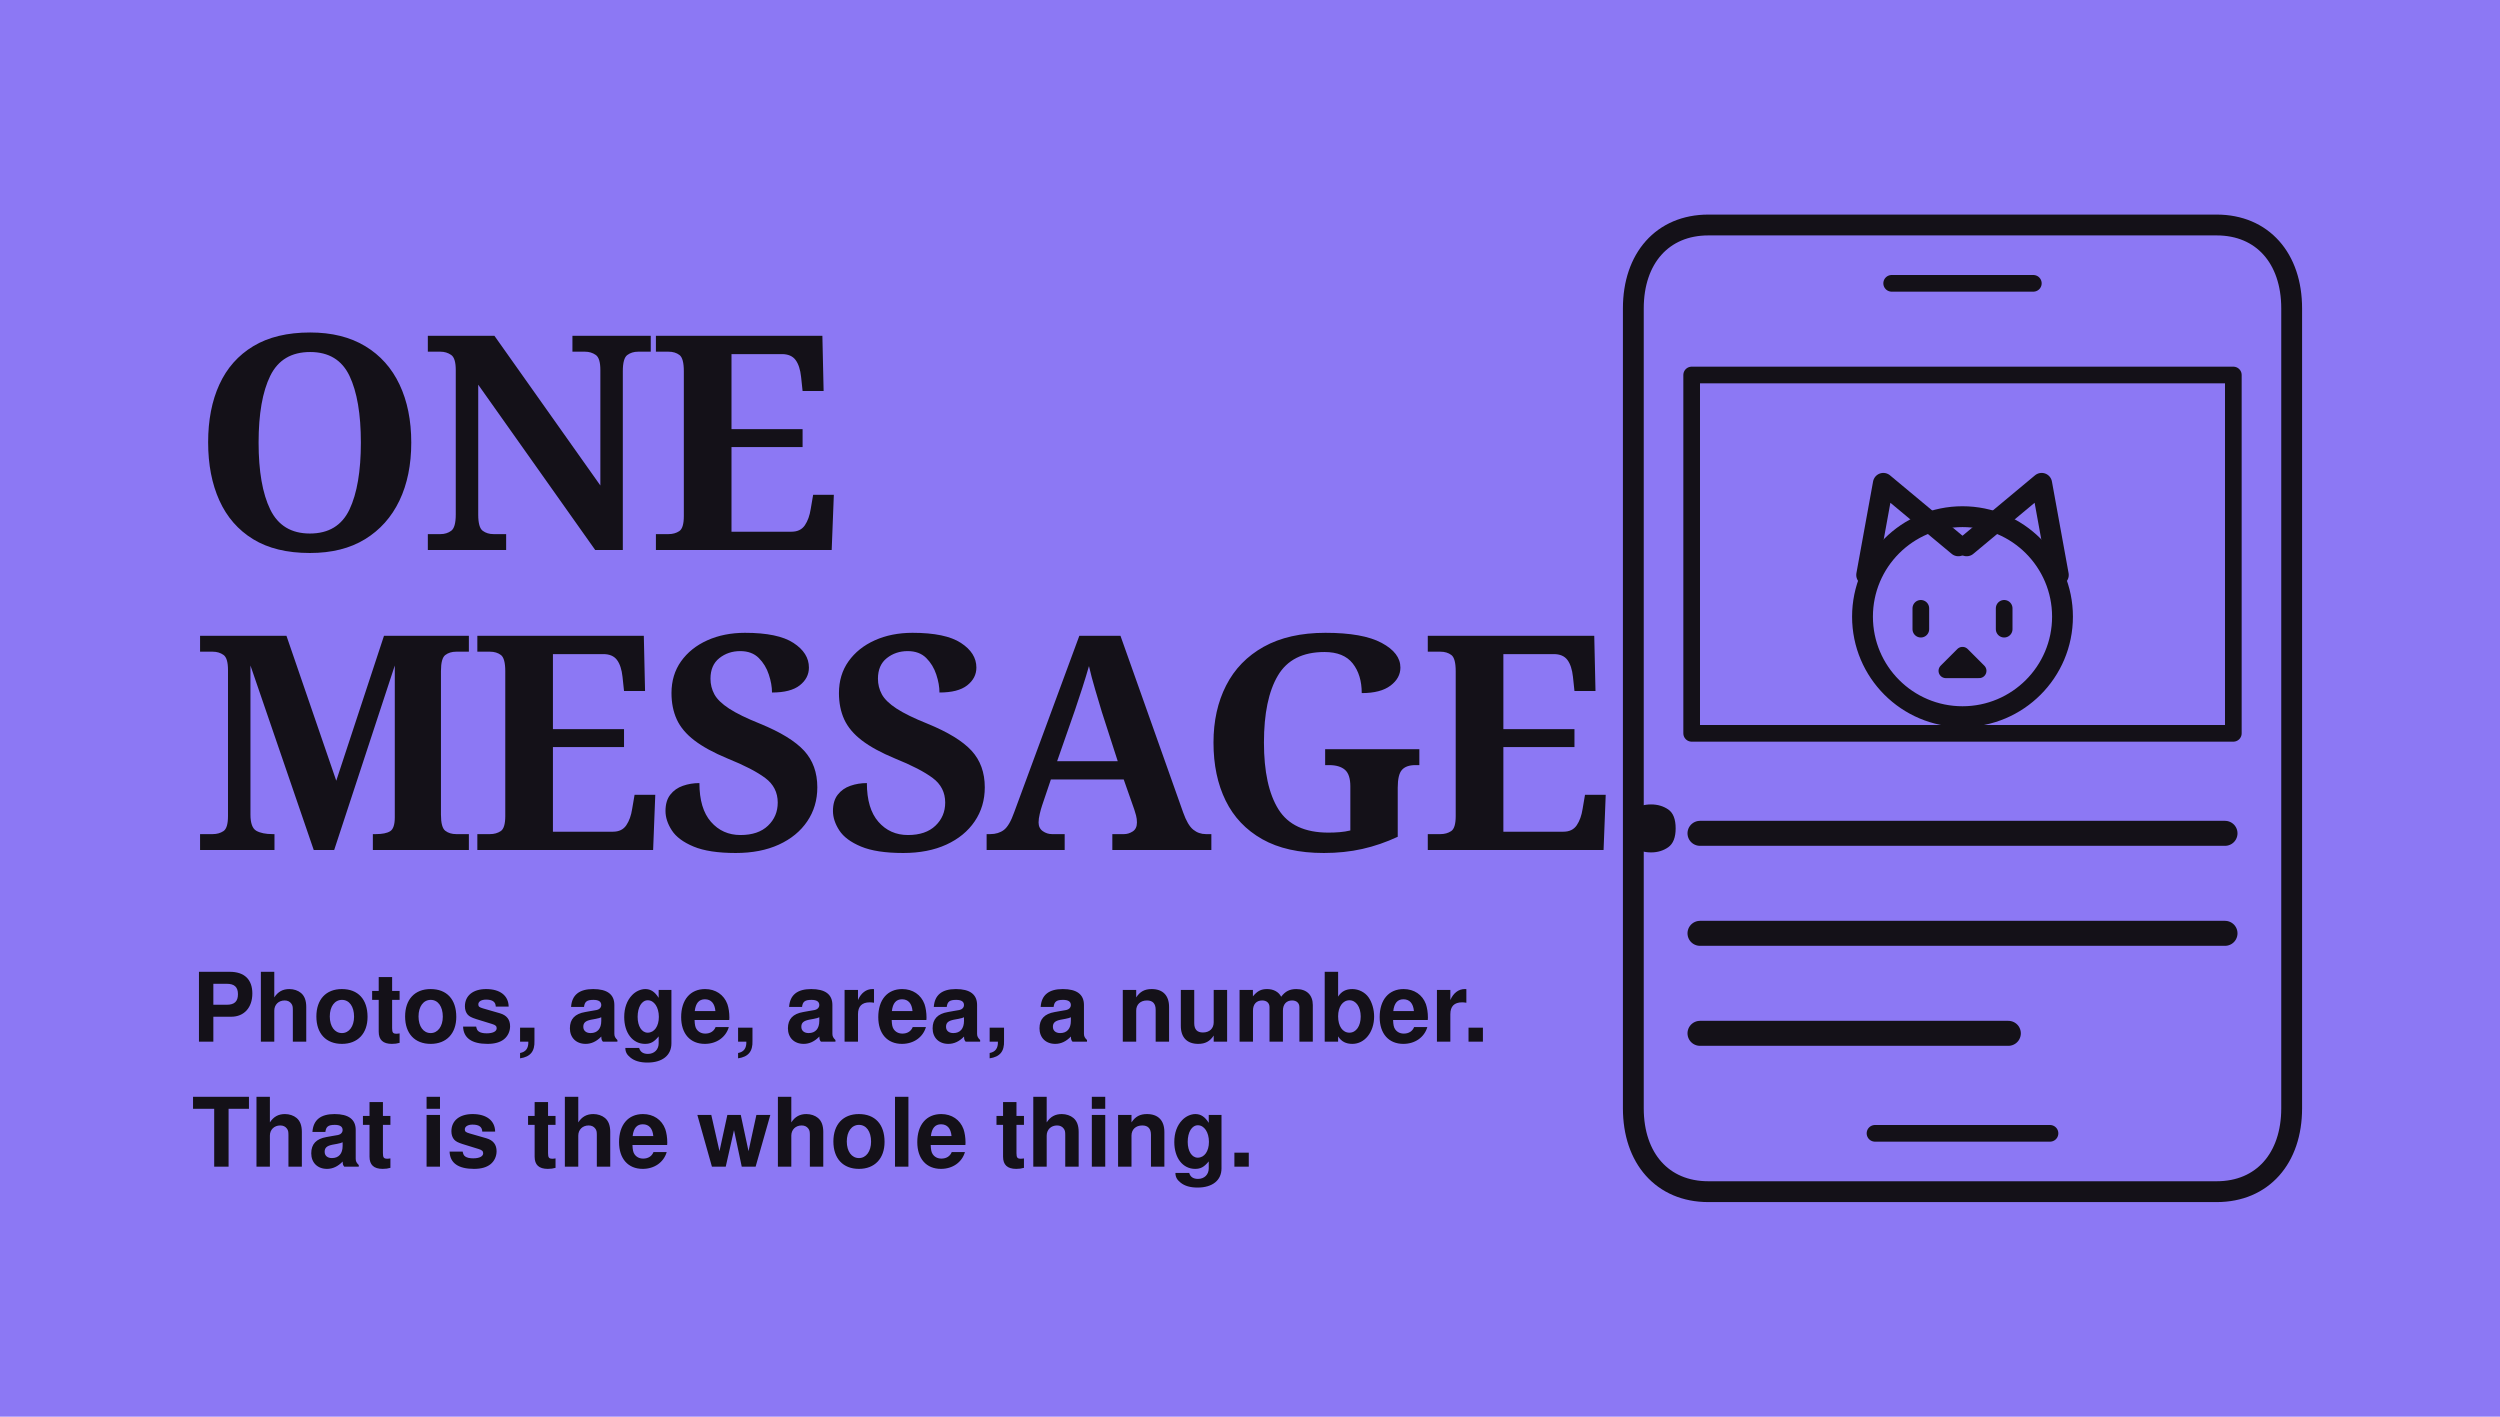
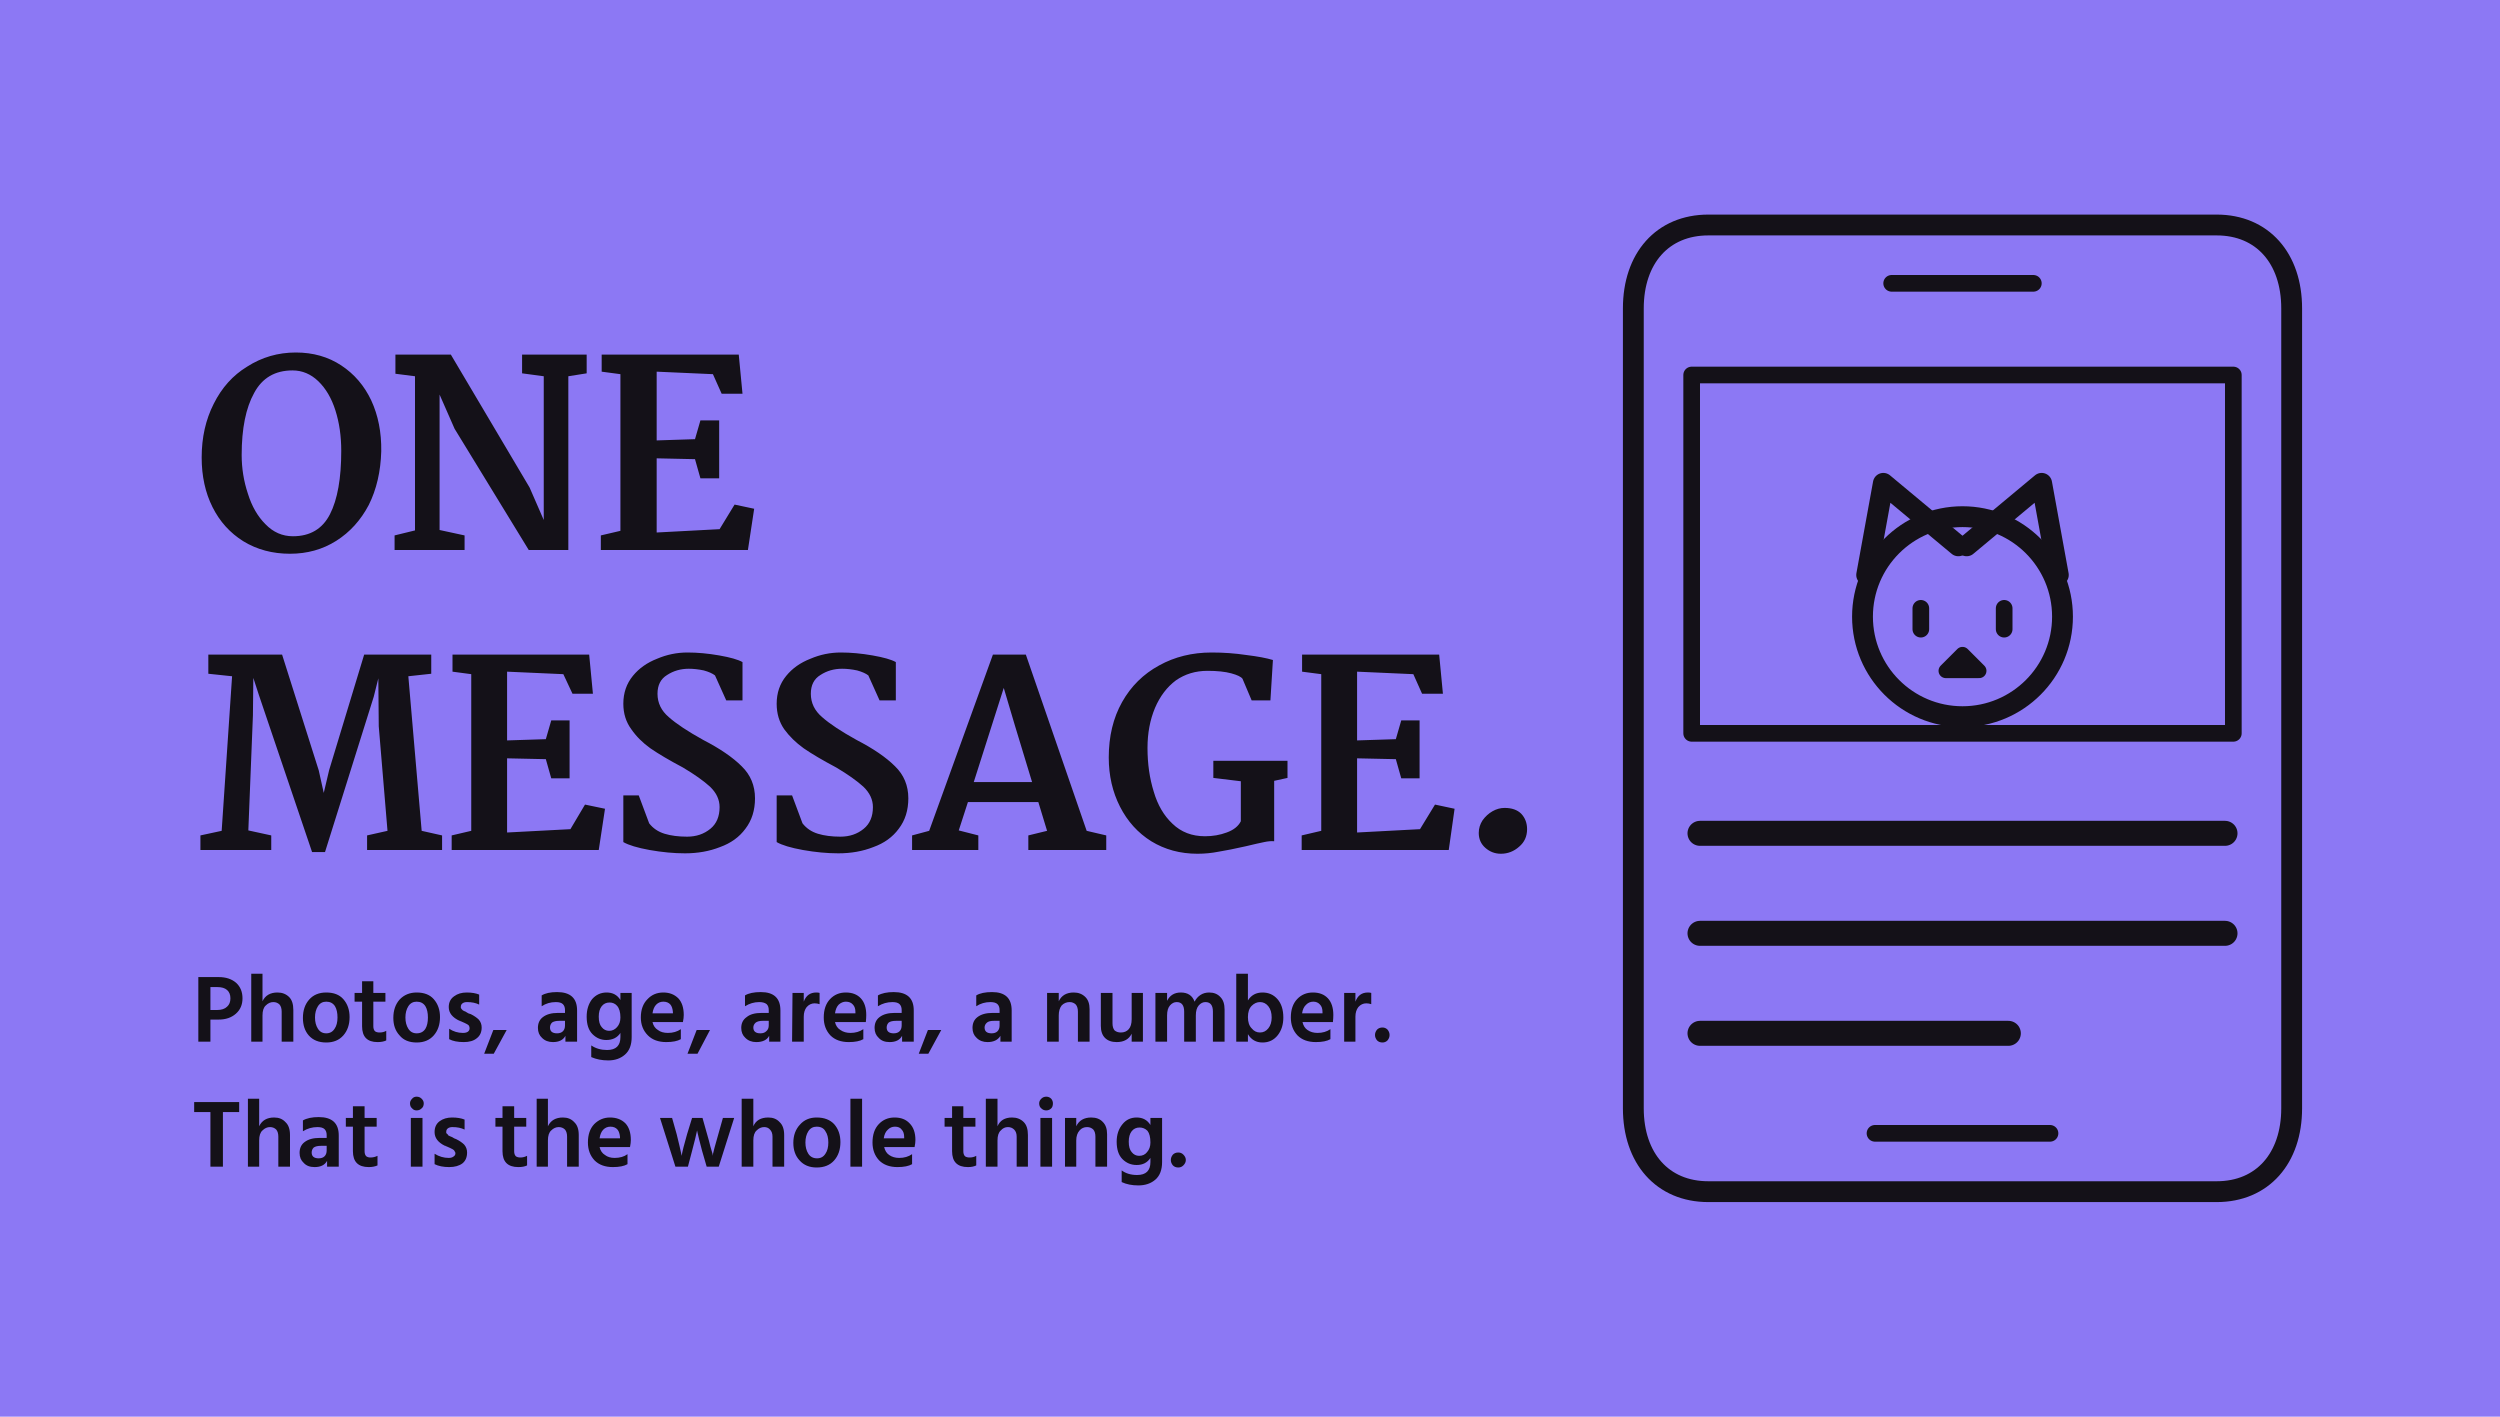
<svg xmlns="http://www.w3.org/2000/svg" viewBox="0 0 600 340" width="600" height="340" role="img" aria-label="A phone holding a message: a photo of a cat with a few lines of writing under it. The words: one message.">
  <rect width="600" height="340" fill="#8c78f4" />
  <g fill="none" stroke="#141118" stroke-width="5" stroke-linecap="round" stroke-linejoin="round">
    <g transform="translate(392,54)">
      <path d="M18 0h122c11 0 18 8 18 20v192c0 12-7 20-18 20H18C7 232 0 224 0 212V20C0 8 7 0 18 0z" />
      <path d="M62 14h34" stroke-width="4" />
      <path d="M58 218h42" stroke-width="4" />
      <path d="M14 36h130v86H14z" stroke-width="4" />
      <path d="M56 84l4-22 18 15" />
      <path d="M102 84l-4-22-18 15" />
      <circle cx="79" cy="94" r="24" />
      <path d="M69 92v5M89 92v5" stroke-width="4" />
      <path d="M79 103l-4 4h8z" stroke-width="3.5" />
      <path d="M16 146h126" stroke-width="6" />
      <path d="M16 170h126" stroke-width="6" />
      <path d="M16 194h74" stroke-width="6" />
    </g>
  </g>
-   <text x="46" y="132" font-family="Martel, Georgia, serif" font-weight="800" font-size="72" letter-spacing="-2" fill="#141118">ONE</text>
-   <text x="46" y="204" font-family="Martel, Georgia, serif" font-weight="800" font-size="72" letter-spacing="-2" fill="#141118">MESSAGE.</text>
-   <text x="46" y="250" font-family="Hind, Helvetica, Arial, sans-serif" font-weight="600" font-size="23" fill="#141118">Photos, age, area, a number.</text>
-   <text x="46" y="280" font-family="Hind, Helvetica, Arial, sans-serif" font-weight="600" font-size="23" fill="#141118">That is the whole thing.</text>
+   <path fill="#141118" d="M91.5 108.3Q91.3 115.6 88.5 121.2Q85.6 126.7 80.7 129.8Q75.8 132.9 69.6 132.9Q63.3 132.9 58.4 129.9Q53.6 126.9 51 121.7Q48.4 116.5 48.4 109.8Q48.4 102.6 51.3 96.9Q54.2 91.1 59.3 88Q64.6 84.6 71 84.6Q77.2 84.6 81.9 87.7Q86.6 90.8 89.1 96.1Q91.6 101.5 91.5 108.3ZM58 109.2Q58 114 59.5 118.5Q60.9 123 63.7 125.8Q66.5 128.7 70.3 128.7Q76.5 128.7 79.2 123.4Q81.9 118.1 81.9 108.2Q81.9 102.9 80.5 98.5Q79.1 94.1 76.4 91.5Q73.7 88.9 70.2 88.9Q63.9 88.9 61 94.3Q58 99.7 58 109.2Z M140.8 89.6 136.4 90.3V132H126.9L109.1 102.9L105.5 94.7L105.5 127.2L111.5 128.5V132H94.7V128.5L99.6 127.3V90.3L94.9 89.7V85.1H108.2L127.1 117L130.5 124.8V90.3L125.3 89.6V85.1H140.8Z M148.9 127.4V89.8L144.4 89.2V85.1H177.3L178.2 94.5H173.2L171.1 89.8L157.6 89.2V105.7L166.8 105.4L168.1 100.9H172.6V114.8H168.1L166.8 110.2L157.6 110V127.8L172.7 127L176.3 121.1L181 122.1L179.5 132H144.2V128.5Z" />
+   <path fill="#141118" d="M53.2 199.4 55.7 162.3 50 161.7V157.1H67.7L76.5 184.9L77.7 190.3L79 184.8L87.4 157.1H103.5V161.7L98 162.3L101.2 199.4L106.1 200.5V204H88.1V200.5L93 199.4L90.9 174.3L90.8 162.8L89.7 167.2L78 204.5H74.9L64.4 173.5L62.1 166.7L60.8 162.7L60.7 171.7L59.6 199.3L65.1 200.5V204H48.1V200.5Z M113.1 199.4V161.8L108.6 161.2V157.1H141.4L142.3 166.5H137.4L135.2 161.8L121.7 161.2V177.7L131 177.4L132.3 172.9H136.7V186.8H132.3L131 182.2L121.7 182V199.8L136.9 199L140.4 193.1L145.2 194.1L143.7 204H108.4V200.5Z M149.6 202.1V190.9H153.3L155.8 197.6Q157.2 199.4 159.5 200.1Q161.8 200.8 164.9 200.8Q168.2 200.8 170.5 198.9Q172.7 197.1 172.7 193.7Q172.7 191 170.4 188.8Q168.1 186.7 163.9 184.2Q159 181.6 156.1 179.6Q153.3 177.6 151.5 175Q149.6 172.4 149.6 168.9Q149.6 165 151.9 162.2Q154.1 159.5 157.7 158.1Q161.2 156.6 165 156.6Q168.6 156.6 172.6 157.3Q176.6 158 178.2 158.9V168.1H174.3L171.6 162.1Q170.7 161.4 168.9 160.9Q167 160.5 165.3 160.5Q162.4 160.5 160.1 162Q157.8 163.4 157.8 166.5Q157.8 169.8 160.5 172.1Q163.2 174.5 168.8 177.6Q174.8 180.7 178 183.9Q181.2 187 181.2 191.6Q181.2 195.9 178.9 198.9Q176.7 201.9 172.8 203.3Q169 204.8 164.4 204.8Q160.4 204.8 155.9 204Q151.5 203.2 149.6 202.1Z M186.4 202.1V190.9H190.1L192.6 197.6Q194 199.4 196.3 200.1Q198.6 200.8 201.7 200.8Q205 200.8 207.3 198.9Q209.5 197.1 209.5 193.7Q209.5 191 207.2 188.8Q204.9 186.7 200.7 184.2Q195.8 181.6 192.9 179.6Q190.1 177.6 188.2 175Q186.4 172.4 186.4 168.9Q186.4 165 188.7 162.2Q190.9 159.5 194.5 158.1Q198 156.6 201.8 156.6Q205.4 156.6 209.4 157.3Q213.4 158 215 158.9V168.1H211.1L208.4 162.1Q207.5 161.4 205.7 160.9Q203.8 160.5 202.1 160.5Q199.2 160.5 196.9 162Q194.6 163.4 194.6 166.5Q194.6 169.8 197.3 172.1Q200 174.5 205.6 177.6Q211.6 180.7 214.8 183.9Q218 187 218 191.6Q218 195.9 215.7 198.9Q213.5 201.9 209.6 203.3Q205.8 204.8 201.2 204.8Q197.2 204.8 192.7 204Q188.3 203.2 186.4 202.1Z M223 199.4 238.3 157.1H246.2L260.8 199.4L265.5 200.5V204H246.8V200.5L251.3 199.4L249.2 192.5H232.3L230.1 199.3L234.8 200.5V204H218.9V200.5ZM243.6 174.2 240.9 165.1 233.7 187.7H247.7Z M305.5 158.4 304.9 168.1H300.4L298.2 162.9Q297.7 162.2 295.5 161.6Q293.3 161 289.8 161Q285.5 161 282.2 163.3Q279 165.7 277.2 169.9Q275.4 174.2 275.4 179.5Q275.4 185.2 276.9 190Q278.3 194.8 281.4 197.7Q284.5 200.7 289.2 200.7Q292 200.7 294.4 199.8Q296.9 198.9 297.8 197.1V187.5L291.2 186.7V182.6H309V186.7L305.8 187.4V201.9Q304.8 201.8 303.4 202.1Q301.9 202.4 299 203.1Q295 204 292.5 204.4Q290 204.9 287.4 204.9Q281.2 204.9 276.3 201.9Q271.5 198.9 268.8 193.6Q266.1 188.3 266.1 181.8Q266.1 174.2 269.3 168.5Q272.5 162.8 278.2 159.7Q283.8 156.6 290.8 156.6Q295.1 156.6 299.1 157.2Q303.2 157.7 305.5 158.4Z M317.1 199.4V161.8L312.5 161.2V157.1H345.4L346.3 166.5H341.3L339.2 161.8L325.7 161.2V177.7L335 177.4L336.3 172.9H340.7V186.8H336.3L335 182.2L325.7 182V199.8L340.8 199L344.4 193.1L349.1 194.1L347.7 204H312.4V200.5Z M366.5 199Q366.5 201.6 364.6 203.2Q362.7 204.9 360.2 204.9Q358.1 204.9 356.5 203.5Q354.9 202.1 354.9 199.9Q354.9 198.3 355.8 196.9Q356.8 195.5 358.2 194.7Q359.6 193.9 361.1 193.9Q363.7 193.9 365.1 195.3Q366.5 196.8 366.5 199Z" />
+   <path fill="#141118" d="M50.5 242.4H52.1Q53.7 242.4 54.5 241.6Q55.3 240.9 55.3 239.6Q55.3 238.3 54.5 237.6Q53.7 236.9 52.2 236.9H50.5ZM47.6 234.5H52.5Q55.1 234.5 56.7 235.9Q58.2 237.3 58.2 239.6Q58.2 241.9 56.6 243.3Q55 244.7 52.5 244.7H50.5V250H47.6Z M63 233.7V240.3Q64 238.2 66.6 238.2Q68.3 238.2 69.4 239.3Q70.4 240.3 70.4 242.4V250H67.6V242.8Q67.6 241.7 67.1 241.1Q66.5 240.5 65.6 240.5Q64.6 240.5 63.8 241.3Q63 242 63 243.7V250H60.3V233.7Z M78.3 250.2Q75.6 250.2 74.1 248.5Q72.7 246.9 72.7 244.3Q72.7 241.6 74.2 239.9Q75.7 238.2 78.3 238.2Q81 238.2 82.4 239.8Q83.9 241.5 83.9 244.1Q83.9 246.8 82.4 248.5Q80.9 250.2 78.3 250.2ZM78.3 240.4Q77 240.4 76.3 241.5Q75.6 242.6 75.6 244.2Q75.6 245.8 76.3 246.9Q77 248 78.3 248Q79.6 248 80.3 246.9Q81 245.9 81 244.2Q81 242.5 80.4 241.5Q79.7 240.4 78.3 240.4Z M89.6 240.4V246.3Q89.6 247.1 90 247.5Q90.4 247.8 91.1 247.8Q92 247.8 92.7 247.4V249.7Q91.9 250.1 90.6 250.1Q86.9 250.1 86.9 246.3V240.4H85.1V238.3H86.9V235.5H89.6V238.3H92.5V240.4Z M100 250.2Q97.3 250.2 95.9 248.5Q94.4 246.9 94.4 244.3Q94.4 241.6 95.9 239.9Q97.5 238.2 100 238.2Q102.7 238.2 104.1 239.8Q105.6 241.5 105.6 244.1Q105.6 246.8 104.1 248.5Q102.6 250.2 100 250.2ZM100 240.4Q98.7 240.4 98 241.5Q97.3 242.6 97.3 244.2Q97.3 245.8 98 246.9Q98.7 248 100 248Q101.4 248 102.1 246.9Q102.7 245.9 102.7 244.2Q102.7 242.5 102.1 241.5Q101.4 240.4 100 240.4Z M115 238.7V241.1Q113.8 240.5 112.1 240.5Q111.4 240.5 111 240.8Q110.6 241.1 110.6 241.6Q110.6 241.7 110.6 241.9Q110.7 242.1 110.8 242.2Q111 242.4 111.1 242.5Q111.3 242.6 111.5 242.7Q111.8 242.8 111.9 242.9Q112.1 243 112.4 243.2Q112.8 243.3 113 243.4Q114.2 244 114.9 244.7Q115.6 245.5 115.6 246.6Q115.6 248.3 114.4 249.2Q113.3 250.1 111.3 250.1Q109.1 250.1 107.8 249.4V246.9Q109.3 247.9 111.1 247.9Q111.9 247.9 112.3 247.6Q112.7 247.3 112.7 246.8Q112.7 246.5 112.6 246.3Q112.5 246 112.1 245.8Q111.7 245.6 111.5 245.5Q111.3 245.4 110.6 245.1Q110.5 245.1 110.5 245.1Q110.5 245 110.4 245Q110.3 245 110.3 245Q107.7 243.8 107.7 241.7Q107.7 240 109 239.1Q110.2 238.2 112 238.2Q113.8 238.2 115 238.7Z M116.2 252.9 118.4 247.2H121.6L118.5 252.9Z M135.6 245H134.2Q133.1 245 132.5 245.4Q132 245.9 132 246.6Q132 248 133.7 248Q134.6 248 135.1 247.5Q135.6 247 135.6 246.1ZM130 241.5V238.9Q131.3 238.1 133.7 238.1Q138.5 238.1 138.5 242.5V250H135.7V248.6Q134.9 250.1 132.7 250.1Q131.1 250.1 130.1 249.1Q129.1 248.2 129.1 246.7Q129.1 245 130.3 244.1Q131.6 243.1 133.9 243.1H135.6V242.4Q135.6 241.5 135.1 241Q134.6 240.5 133.4 240.5Q131.5 240.5 130 241.5Z M146.2 247.4Q147.3 247.4 148.1 246.5Q148.9 245.6 148.9 244.2Q148.9 242.3 148.1 241.4Q147.4 240.6 146.3 240.6Q145.1 240.6 144.4 241.5Q143.7 242.4 143.7 244Q143.7 245.7 144.4 246.5Q145.1 247.4 146.2 247.4ZM148.9 238.3H151.6V248.9Q151.6 251.7 150 253.1Q148.4 254.5 146 254.5Q143.7 254.5 141.9 253.7V250.9Q143.5 252 145.7 252Q148.9 252 148.9 248.9V247.9Q147.8 249.6 145.5 249.6Q143.6 249.6 142.2 248.2Q140.8 246.8 140.8 244Q140.8 241.5 142.1 239.8Q143.5 238.2 145.6 238.2Q147.8 238.2 148.9 240Z M161.5 243.2V242.9Q161.4 241.7 160.9 241.1Q160.3 240.4 159.2 240.4Q158.2 240.4 157.5 241.1Q156.8 241.8 156.6 243.2ZM163.4 247V249.4Q162.2 250.1 159.9 250.1Q157.1 250.1 155.5 248.5Q153.8 246.8 153.8 244.2Q153.8 241.4 155.4 239.8Q156.9 238.2 159.2 238.2Q161.4 238.2 162.8 239.6Q164.1 241 164.1 243.6Q164.1 244.3 163.9 245.3H156.6Q156.9 246.6 157.9 247.2Q158.8 247.9 160.3 247.9Q162.1 247.9 163.4 247Z M165 252.9 167.2 247.2H170.4L167.4 252.9Z M184.5 245H183Q182 245 181.4 245.4Q180.8 245.9 180.8 246.6Q180.8 248 182.5 248Q183.4 248 183.9 247.5Q184.5 247 184.5 246.1ZM178.8 241.5V238.9Q180.1 238.1 182.6 238.1Q187.3 238.1 187.3 242.5V250H184.6V248.6Q183.8 250.1 181.5 250.1Q179.9 250.1 178.9 249.1Q177.9 248.2 177.9 246.7Q177.9 245 179.2 244.1Q180.4 243.1 182.8 243.1H184.5V242.4Q184.5 241.5 184 241Q183.4 240.5 182.2 240.5Q180.4 240.5 178.8 241.5Z M192.9 238.3V240.4Q193.7 238.2 195.9 238.2Q196.4 238.2 196.7 238.3V241Q196.1 240.8 195.5 240.8Q194.4 240.8 193.6 241.7Q192.9 242.6 192.9 244V250H190.1L190.2 238.3Z M205.3 243.2V242.9Q205.3 241.7 204.7 241.1Q204.1 240.4 203 240.4Q202.1 240.4 201.3 241.1Q200.6 241.8 200.4 243.2ZM207.2 247V249.4Q206 250.1 203.7 250.1Q200.9 250.1 199.3 248.5Q197.7 246.8 197.7 244.2Q197.7 241.4 199.2 239.8Q200.7 238.2 203 238.2Q205.3 238.2 206.6 239.6Q207.9 241 207.9 243.6Q207.9 244.3 207.8 245.3H200.4Q200.7 246.6 201.7 247.2Q202.7 247.9 204.1 247.9Q205.9 247.9 207.2 247Z M216.4 245H215Q213.9 245 213.3 245.4Q212.8 245.9 212.8 246.6Q212.8 248 214.5 248Q215.4 248 215.9 247.5Q216.4 247 216.4 246.1ZM210.7 241.5V238.9Q212.1 238.1 214.5 238.1Q219.3 238.1 219.3 242.5V250H216.5V248.6Q215.7 250.1 213.5 250.1Q211.8 250.1 210.9 249.1Q209.9 248.2 209.9 246.7Q209.9 245 211.1 244.1Q212.4 243.1 214.7 243.1H216.4V242.4Q216.4 241.5 215.9 241Q215.4 240.5 214.2 240.5Q212.3 240.5 210.7 241.5Z M220.5 252.9 222.7 247.2H225.9L222.8 252.9Z M239.9 245H238.5Q237.4 245 236.9 245.4Q236.3 245.9 236.3 246.6Q236.3 248 238 248Q238.9 248 239.4 247.5Q239.9 247 239.9 246.1ZM234.3 241.5V238.9Q235.6 238.1 238.1 238.1Q242.8 238.1 242.8 242.5V250H240.1V248.6Q239.2 250.1 237 250.1Q235.4 250.1 234.4 249.1Q233.4 248.2 233.4 246.7Q233.4 245 234.6 244.1Q235.9 243.1 238.2 243.1H239.9V242.4Q239.9 241.5 239.4 241Q238.9 240.5 237.7 240.5Q235.8 240.5 234.3 241.5Z M254.1 238.3V240.3Q255.1 238.2 257.7 238.2Q259.4 238.2 260.5 239.3Q261.5 240.3 261.5 242.2V250H258.7V242.8Q258.7 241.7 258.2 241.1Q257.6 240.5 256.7 240.5Q255.6 240.5 254.8 241.3Q254.1 242.2 254.1 243.7V250H251.3V238.3Z M271.6 238.3H274.3V250H271.6V248.1Q270.6 250.1 268 250.1Q266.2 250.1 265.2 249.1Q264.2 248.1 264.2 246.2V238.3H267V245.6Q267 246.7 267.5 247.3Q268.1 247.8 269 247.8Q270.2 247.8 270.9 247Q271.6 246.2 271.6 244.6Z M280.1 238.3V240.2Q281.1 238.2 283.4 238.2Q285.9 238.2 286.7 240.4Q287.2 239.4 288.1 238.8Q289 238.2 290.2 238.2Q291.9 238.2 292.9 239.3Q293.9 240.3 293.9 242.3V250H291.1V242.8Q291.1 240.5 289.3 240.5Q288.4 240.5 287.7 241.3Q287 242.1 287 243.7V250H284.2V242.8Q284.2 240.5 282.4 240.5Q281.5 240.5 280.8 241.3Q280.1 242.1 280.1 243.7V250H277.3V238.3Z M302.4 247.8Q303.6 247.8 304.4 246.8Q305.2 245.8 305.2 244.2Q305.2 242.5 304.4 241.5Q303.6 240.5 302.4 240.5Q301.3 240.5 300.4 241.4Q299.5 242.3 299.5 244.1Q299.5 245.9 300.4 246.8Q301.2 247.8 302.4 247.8ZM299.5 233.7V240.1Q300.7 238.2 303 238.2Q305.2 238.2 306.6 239.8Q308 241.4 308 244.2Q308 246.7 306.7 248.4Q305.3 250.2 303 250.2Q300.7 250.2 299.5 248.2V250H296.7V233.7Z M317.4 243.2V242.9Q317.4 241.7 316.8 241.1Q316.2 240.4 315.2 240.4Q314.2 240.4 313.5 241.1Q312.7 241.8 312.5 243.2ZM319.3 247V249.4Q318.1 250.1 315.8 250.1Q313 250.1 311.4 248.5Q309.8 246.8 309.8 244.2Q309.8 241.4 311.3 239.8Q312.8 238.2 315.1 238.2Q317.4 238.2 318.7 239.6Q320 241 320 243.6Q320 244.3 319.9 245.3H312.6Q312.9 246.6 313.8 247.2Q314.8 247.9 316.2 247.9Q318 247.9 319.3 247Z M325.3 238.3V240.4Q326.1 238.2 328.3 238.2Q328.8 238.2 329.1 238.3V241Q328.5 240.8 327.9 240.8Q326.8 240.8 326 241.7Q325.3 242.6 325.3 244V250H322.6L322.6 238.3Z M330.5 249.7Q330 249.1 330 248.4Q330 247.7 330.5 247.1Q331 246.6 331.8 246.6Q332.5 246.6 333 247.1Q333.5 247.7 333.5 248.4Q333.5 249.1 333 249.7Q332.5 250.2 331.8 250.2Q331 250.2 330.5 249.7Z" />
+   <path fill="#141118" d="M57.4 264.5V266.9H53.5V280H50.5V266.9H46.6V264.5Z M62.2 263.7V270.3Q63.2 268.2 65.8 268.2Q67.5 268.2 68.5 269.3Q69.6 270.3 69.6 272.4V280H66.8V272.8Q66.8 271.7 66.3 271.1Q65.7 270.5 64.8 270.5Q63.8 270.5 63 271.3Q62.2 272 62.2 273.7V280H59.5V263.7Z M78.4 275H77Q75.9 275 75.3 275.4Q74.8 275.9 74.8 276.6Q74.8 278 76.5 278Q77.4 278 77.9 277.5Q78.4 277 78.4 276.1ZM72.7 271.5V268.9Q74.1 268.1 76.5 268.1Q81.3 268.1 81.3 272.5V280H78.5V278.6Q77.7 280.1 75.5 280.1Q73.8 280.1 72.9 279.1Q71.9 278.2 71.9 276.7Q71.9 275 73.1 274.1Q74.4 273.1 76.7 273.1H78.4V272.4Q78.4 271.5 77.9 271Q77.4 270.5 76.2 270.5Q74.3 270.5 72.7 271.5Z M87.5 270.4V276.3Q87.5 277.1 87.9 277.5Q88.3 277.8 88.9 277.8Q89.8 277.8 90.6 277.4V279.7Q89.7 280.1 88.5 280.1Q84.7 280.1 84.7 276.3V270.4H83V268.3H84.7V265.5H87.5V268.3H90.4V270.4Z M98.6 280V268.3H101.4V280ZM98.4 264.8Q98.4 264.2 98.9 263.7Q99.3 263.2 100 263.2Q100.7 263.2 101.2 263.7Q101.7 264.2 101.7 264.8Q101.7 265.6 101.2 266Q100.7 266.5 100 266.5Q99.3 266.5 98.9 266Q98.4 265.6 98.4 264.8Z M111.5 268.7V271.1Q110.3 270.5 108.6 270.5Q107.9 270.5 107.5 270.8Q107.1 271.1 107.1 271.6Q107.1 271.7 107.1 271.9Q107.2 272.1 107.4 272.2Q107.5 272.4 107.6 272.5Q107.8 272.6 108 272.7Q108.3 272.8 108.5 272.9Q108.7 273 109 273.2Q109.3 273.3 109.5 273.4Q110.7 274 111.4 274.7Q112.1 275.5 112.1 276.6Q112.1 278.3 111 279.2Q109.8 280.1 107.8 280.1Q105.7 280.1 104.3 279.4V276.9Q105.9 277.9 107.7 277.9Q108.4 277.9 108.8 277.6Q109.3 277.3 109.3 276.8Q109.3 276.5 109.1 276.3Q109 276 108.6 275.8Q108.2 275.6 108 275.5Q107.8 275.4 107.1 275.1Q107.1 275.1 107 275.1Q107 275 106.9 275Q106.9 275 106.8 275Q104.3 273.8 104.3 271.7Q104.3 270 105.5 269.1Q106.7 268.2 108.5 268.2Q110.3 268.2 111.5 268.7Z M123.4 270.4V276.3Q123.4 277.1 123.8 277.5Q124.2 277.8 124.9 277.8Q125.7 277.8 126.5 277.4V279.7Q125.7 280.1 124.4 280.1Q120.6 280.1 120.6 276.3V270.4H118.9V268.3H120.6V265.5H123.4V268.3H126.3V270.4Z M131.5 263.7V270.3Q132.5 268.2 135.1 268.2Q136.8 268.2 137.8 269.3Q138.9 270.3 138.9 272.4V280H136.1V272.8Q136.1 271.7 135.6 271.1Q135 270.5 134.1 270.5Q133.1 270.5 132.3 271.3Q131.5 272 131.5 273.7V280H128.8V263.7Z M148.8 273.2V272.9Q148.7 271.7 148.2 271.1Q147.6 270.4 146.5 270.4Q145.5 270.4 144.8 271.1Q144.1 271.8 143.9 273.2ZM150.6 277V279.4Q149.4 280.1 147.1 280.1Q144.3 280.1 142.7 278.5Q141.1 276.8 141.1 274.2Q141.1 271.4 142.6 269.8Q144.2 268.2 146.4 268.2Q148.7 268.2 150.1 269.6Q151.4 271 151.4 273.6Q151.4 274.3 151.2 275.3H143.9Q144.2 276.6 145.2 277.2Q146.1 277.9 147.5 277.9Q149.4 277.9 150.6 277Z M162.1 280 158.4 268.3H161.3L162.4 272.2Q162.8 273.8 163.1 275.1Q163.4 276.4 163.5 276.9L163.6 277.4Q163.8 276 164.9 272.2L166.1 268.3H168.6L169.7 272.2Q170.2 273.9 170.5 275.2Q170.9 276.5 171 276.9L171 277.4Q171.3 276 172.4 272.2L173.5 268.3H176.2L172.5 280H169.6L168.5 276.2Q168.1 274.7 167.8 273.5Q167.5 272.2 167.4 271.8L167.3 271.3Q167 272.8 166.1 276.2L165.1 280Z M180.8 263.7V270.3Q181.7 268.2 184.4 268.2Q186.1 268.2 187.1 269.3Q188.2 270.3 188.2 272.4V280H185.4V272.8Q185.4 271.7 184.8 271.1Q184.3 270.5 183.4 270.5Q182.4 270.5 181.6 271.3Q180.8 272 180.8 273.7V280H178V263.7Z M196 280.2Q193.4 280.2 191.9 278.5Q190.4 276.9 190.4 274.3Q190.4 271.6 192 269.9Q193.5 268.2 196 268.2Q198.7 268.2 200.2 269.8Q201.7 271.5 201.7 274.1Q201.7 276.8 200.2 278.5Q198.7 280.2 196 280.2ZM196 270.4Q194.7 270.4 194 271.5Q193.3 272.6 193.3 274.2Q193.3 275.8 194 276.9Q194.7 278 196.1 278Q197.4 278 198.1 276.9Q198.8 275.9 198.8 274.2Q198.8 272.5 198.1 271.5Q197.5 270.4 196 270.4Z M204.1 280V263.7H206.9V280Z M217 273.2V272.9Q217 271.7 216.4 271.1Q215.9 270.4 214.8 270.4Q213.8 270.4 213.1 271.1Q212.3 271.8 212.1 273.2ZM218.9 277V279.4Q217.7 280.1 215.4 280.1Q212.6 280.1 211 278.5Q209.4 276.8 209.4 274.2Q209.4 271.4 210.9 269.8Q212.4 268.2 214.7 268.2Q217 268.2 218.3 269.6Q219.7 271 219.7 273.6Q219.7 274.3 219.5 275.3H212.2Q212.5 276.6 213.4 277.2Q214.4 277.9 215.8 277.9Q217.6 277.9 218.9 277Z M231.2 270.4V276.3Q231.2 277.1 231.6 277.5Q232 277.8 232.7 277.8Q233.6 277.8 234.3 277.4V279.7Q233.5 280.1 232.3 280.1Q228.5 280.1 228.5 276.3V270.4H226.7V268.3H228.5V265.5H231.2V268.3H234.1V270.4Z M239.4 263.7V270.3Q240.3 268.2 242.9 268.2Q244.6 268.2 245.7 269.3Q246.7 270.3 246.7 272.4V280H244V272.8Q244 271.7 243.4 271.1Q242.8 270.5 241.9 270.5Q240.9 270.5 240.2 271.3Q239.4 272 239.4 273.7V280H236.6V263.7Z M249.7 280V268.3H252.5V280ZM249.4 264.8Q249.4 264.2 249.9 263.7Q250.4 263.2 251.1 263.2Q251.8 263.2 252.3 263.7Q252.7 264.2 252.7 264.8Q252.7 265.6 252.3 266Q251.8 266.5 251.1 266.5Q250.4 266.5 249.9 266Q249.4 265.6 249.4 264.8Z M258.3 268.3V270.3Q259.3 268.2 261.9 268.2Q263.7 268.2 264.7 269.3Q265.7 270.3 265.7 272.2V280H262.9V272.8Q262.9 271.7 262.4 271.1Q261.8 270.5 260.9 270.5Q259.8 270.5 259.1 271.3Q258.3 272.2 258.3 273.7V280H255.6V268.3Z M273.4 277.4Q274.6 277.4 275.3 276.5Q276.1 275.6 276.1 274.2Q276.1 272.3 275.4 271.4Q274.6 270.6 273.5 270.6Q272.3 270.6 271.6 271.5Q270.9 272.4 270.9 274Q270.9 275.7 271.6 276.5Q272.3 277.4 273.4 277.4ZM276.1 268.3H278.9V278.9Q278.9 281.7 277.3 283.1Q275.7 284.5 273.2 284.5Q270.9 284.5 269.2 283.7V280.9Q270.7 282 272.9 282Q276.1 282 276.1 278.9V277.9Q275 279.6 272.8 279.6Q270.8 279.6 269.4 278.2Q268 276.8 268 274Q268 271.5 269.4 269.8Q270.7 268.2 272.8 268.2Q275 268.2 276.1 270Z M281.5 279.7Q281 279.1 281 278.4Q281 277.7 281.5 277.1Q282 276.6 282.8 276.6Q283.5 276.6 284 277.1Q284.6 277.7 284.6 278.4Q284.6 279.1 284 279.7Q283.5 280.2 282.8 280.2Q282 280.2 281.5 279.7Z" />
</svg>
